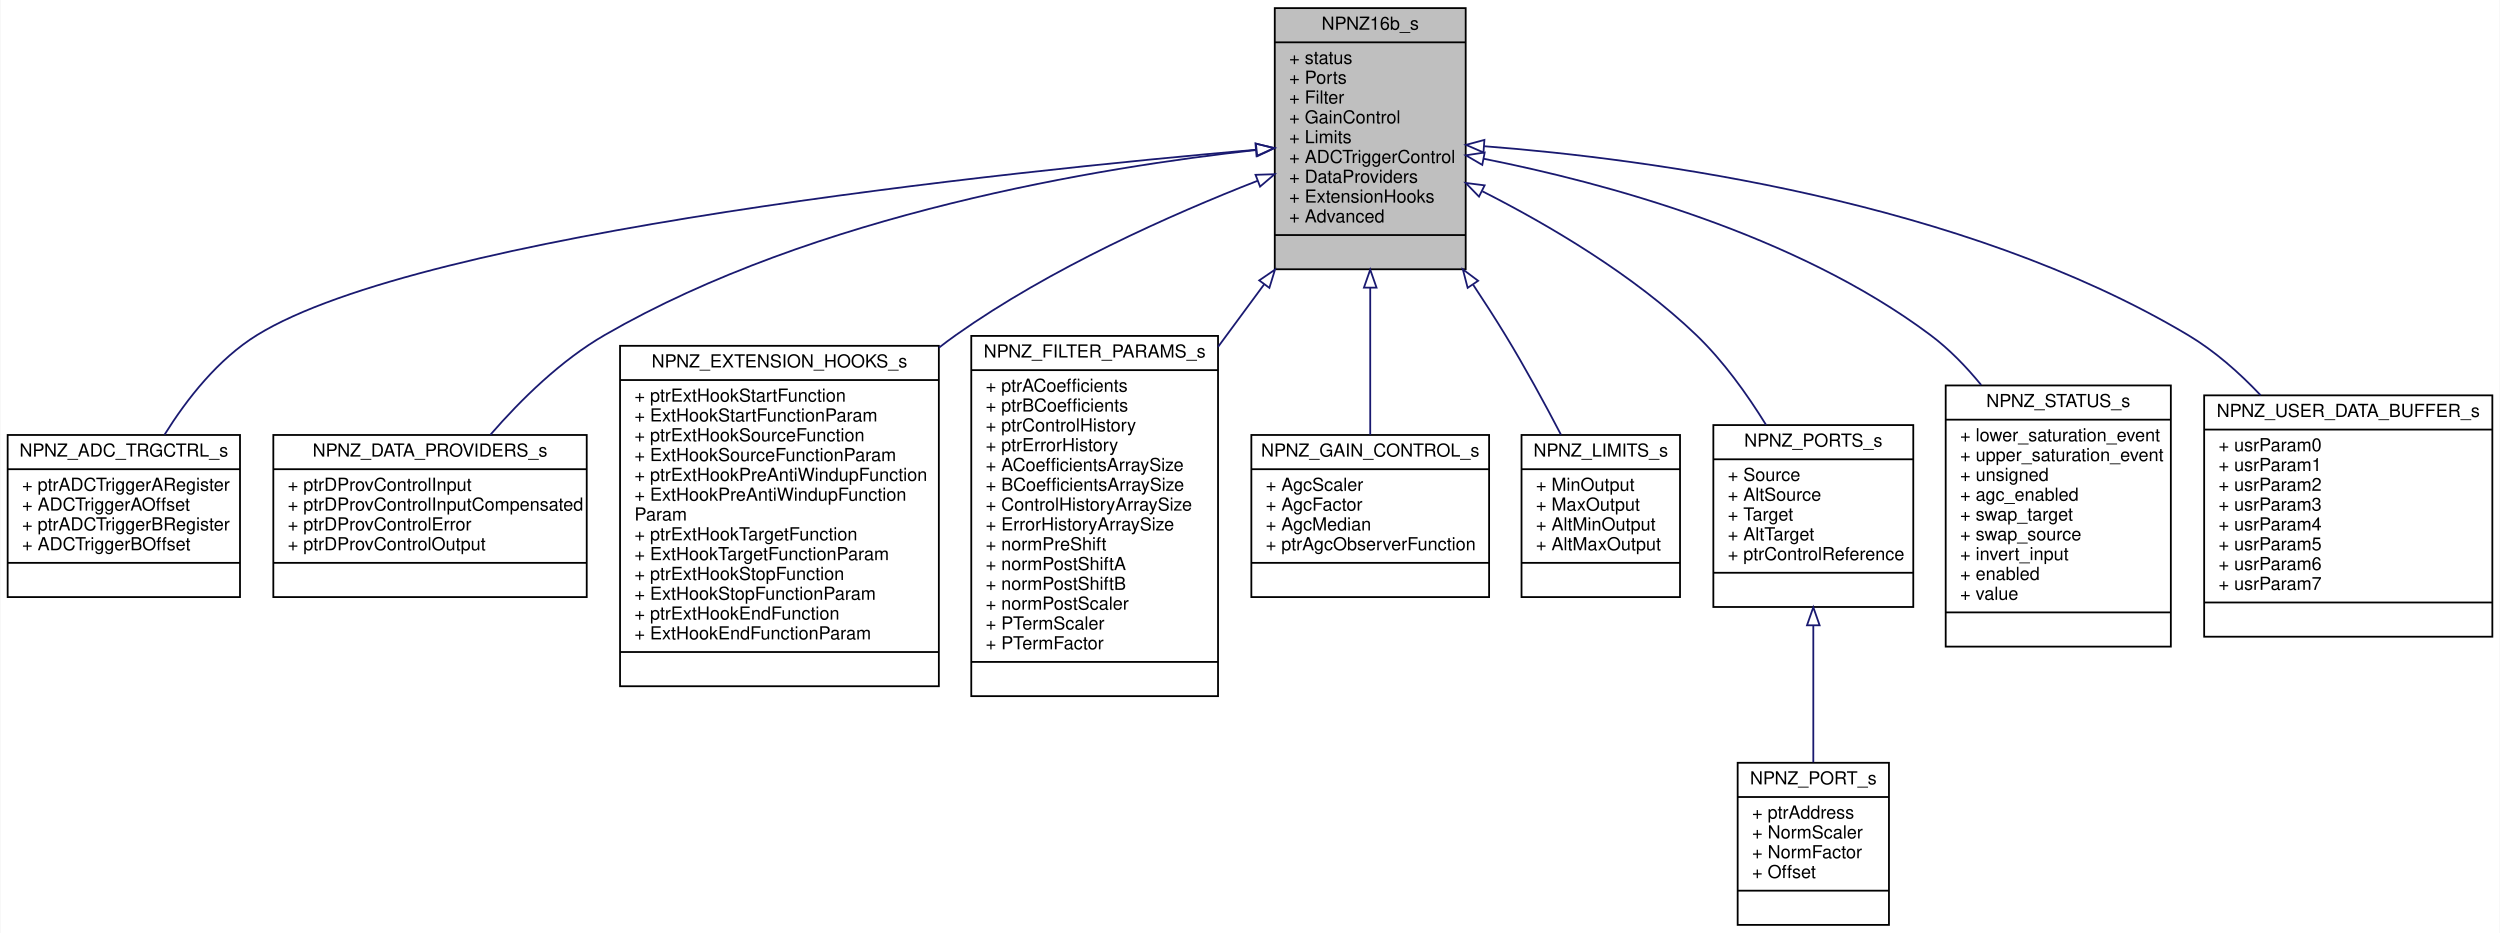
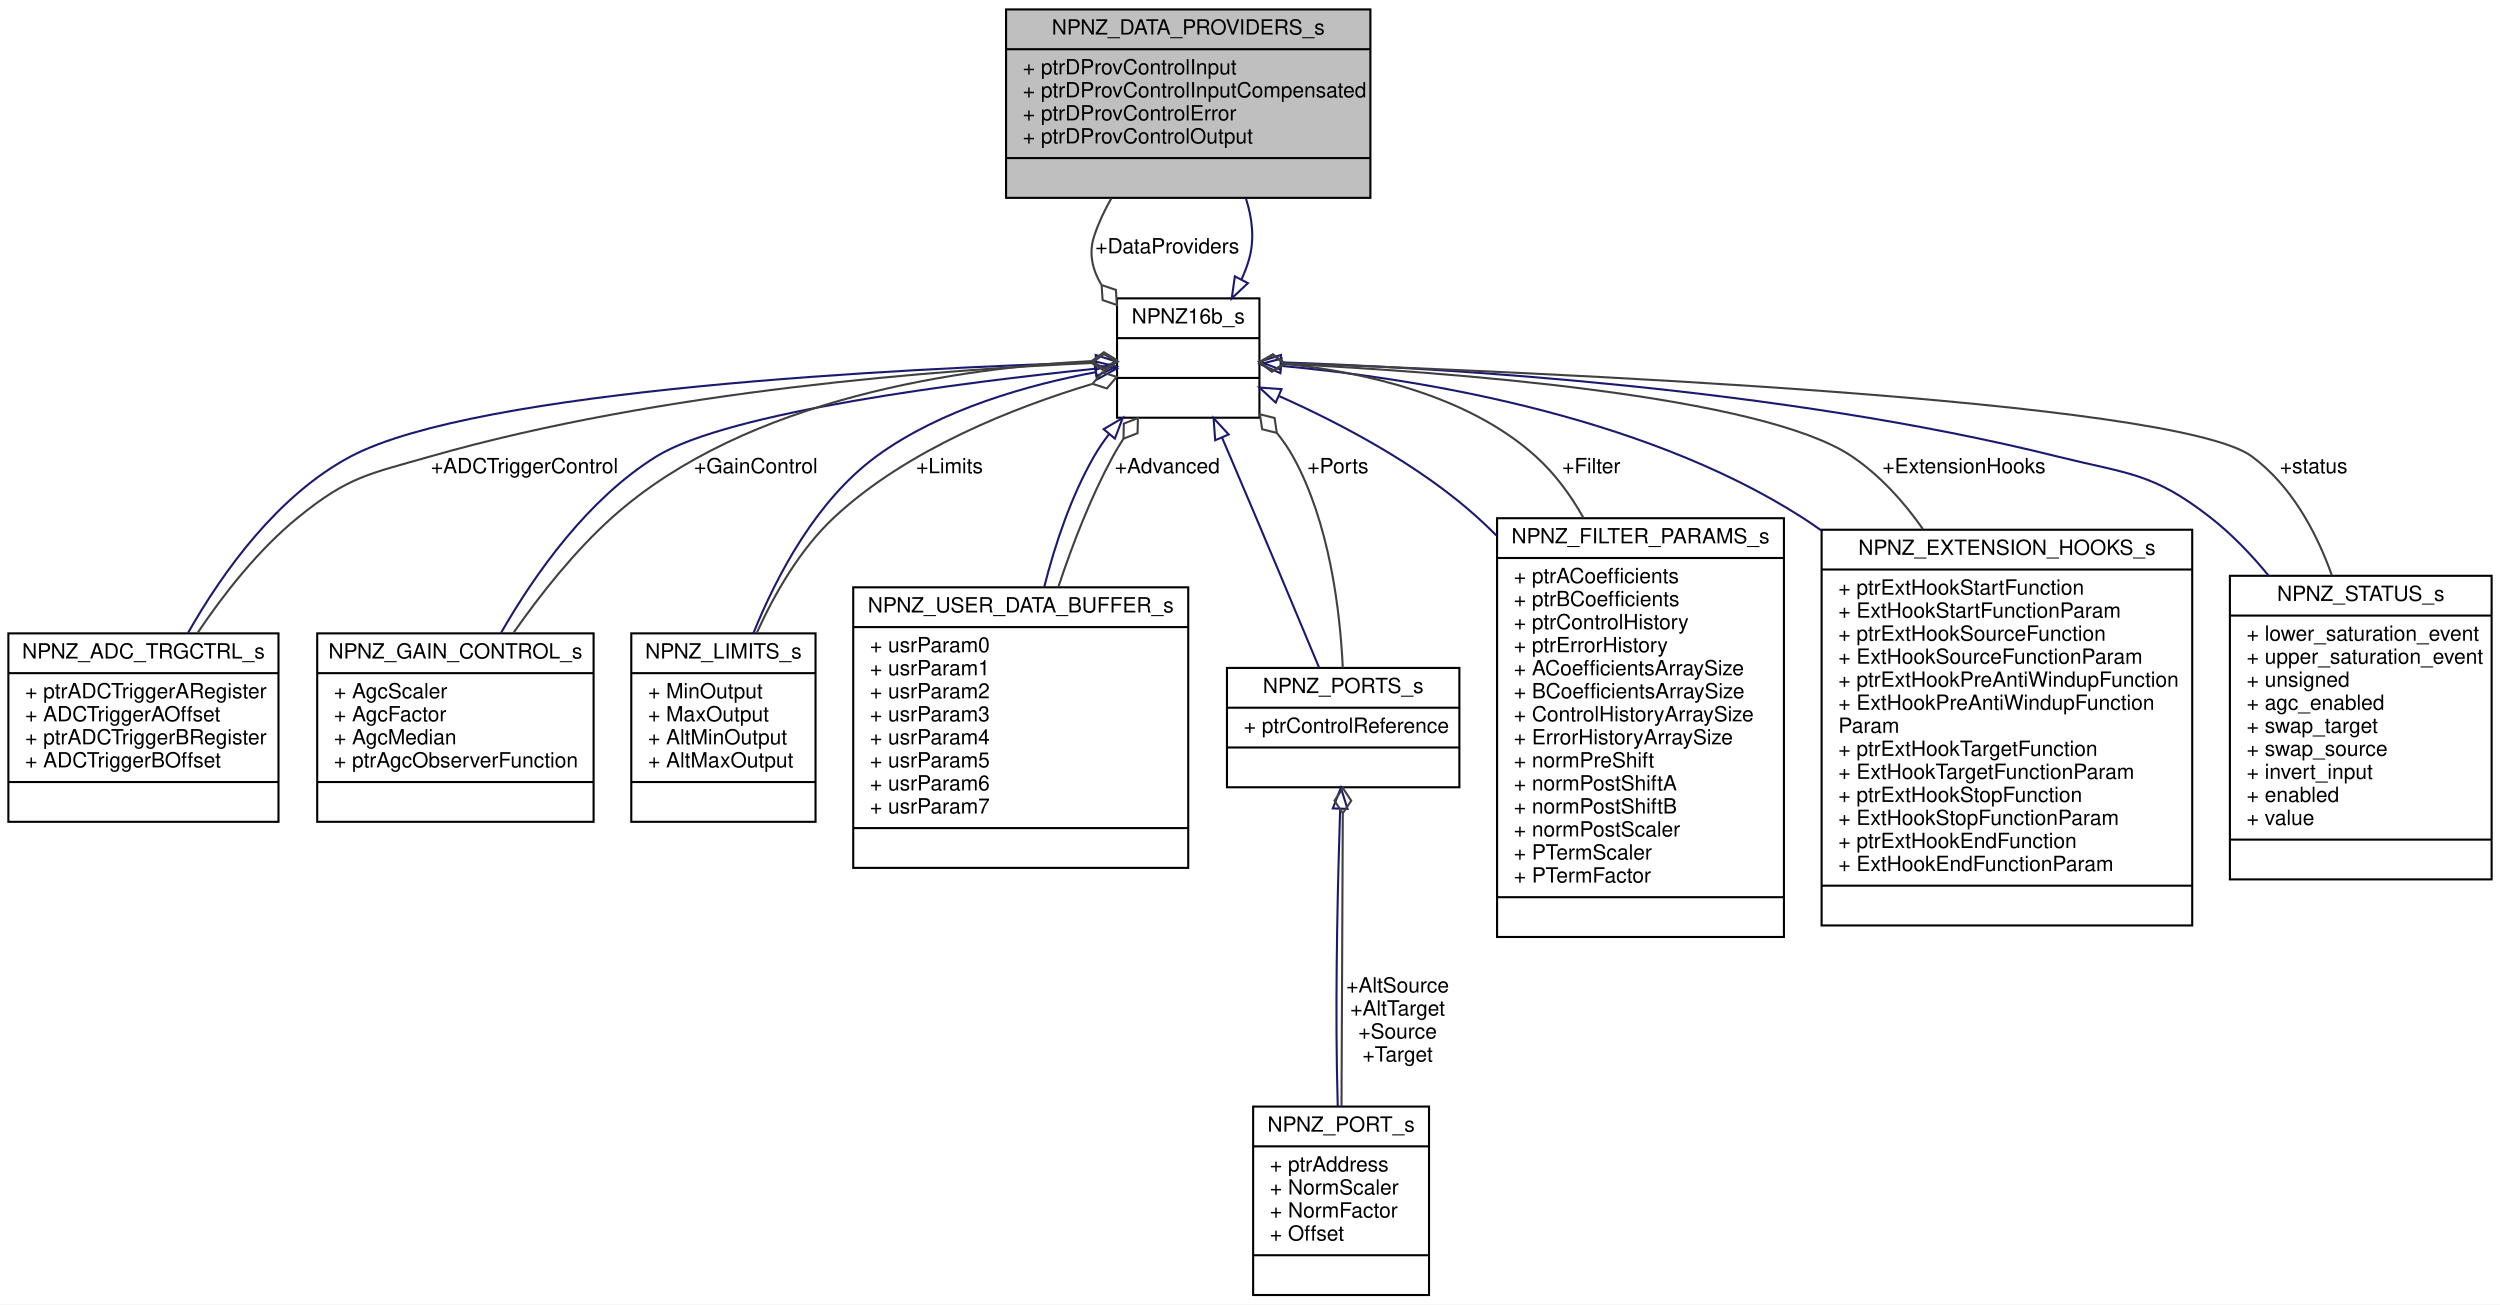
- <svg xmlns="http://www.w3.org/2000/svg" xmlns:xlink="http://www.w3.org/1999/xlink" width="1388pt" height="518pt" viewBox="0.00 0.00 1387.50 518.00">
-   <g id="graph0" class="graph" transform="scale(1 1) rotate(0) translate(4 514)">
-     <polygon fill="white" stroke="transparent" points="-4,4 -4,-514 1383.5,-514 1383.5,4 -4,4" />
+ <svg xmlns="http://www.w3.org/2000/svg" xmlns:xlink="http://www.w3.org/1999/xlink" width="1194pt" height="623pt" viewBox="0.00 0.00 1194.00 623.00">
+   <g id="graph0" class="graph" transform="scale(1 1) rotate(0) translate(4 619)">
+     <polygon fill="white" stroke="transparent" points="-4,4 -4,-619 1190,-619 1190,4 -4,4" />
    <g id="node1" class="node">
      <g id="a_node1">
-         <a xlink:title="Global NPNZ controller data object.">
-           <polygon fill="#bfbfbf" stroke="black" points="703.5,-364.5 703.5,-509.5 809.5,-509.5 809.5,-364.5 703.5,-364.5" />
-           <text text-anchor="middle" x="756.5" y="-497.5" font-family="Helvetica,sans-Serif" font-size="10.00">NPNZ16b_s</text>
-           <polyline fill="none" stroke="black" points="703.5,-490.5 809.5,-490.5 " />
-           <text text-anchor="start" x="711.5" y="-478.5" font-family="Helvetica,sans-Serif" font-size="10.00">+ status</text>
-           <text text-anchor="start" x="711.5" y="-467.5" font-family="Helvetica,sans-Serif" font-size="10.00">+ Ports</text>
-           <text text-anchor="start" x="711.5" y="-456.5" font-family="Helvetica,sans-Serif" font-size="10.00">+ Filter</text>
-           <text text-anchor="start" x="711.5" y="-445.5" font-family="Helvetica,sans-Serif" font-size="10.00">+ GainControl</text>
-           <text text-anchor="start" x="711.5" y="-434.5" font-family="Helvetica,sans-Serif" font-size="10.00">+ Limits</text>
-           <text text-anchor="start" x="711.5" y="-423.5" font-family="Helvetica,sans-Serif" font-size="10.00">+ ADCTriggerControl</text>
-           <text text-anchor="start" x="711.5" y="-412.5" font-family="Helvetica,sans-Serif" font-size="10.00">+ DataProviders</text>
-           <text text-anchor="start" x="711.5" y="-401.5" font-family="Helvetica,sans-Serif" font-size="10.00">+ ExtensionHooks</text>
-           <text text-anchor="start" x="711.5" y="-390.5" font-family="Helvetica,sans-Serif" font-size="10.00">+ Advanced</text>
-           <polyline fill="none" stroke="black" points="703.5,-383.5 809.5,-383.5 " />
-           <text text-anchor="middle" x="756.5" y="-371.5" font-family="Helvetica,sans-Serif" font-size="10.00"> </text>
+         <a xlink:title="Data Provider Target Memory Addresses.">
+           <polygon fill="#bfbfbf" stroke="black" points="476.5,-524.5 476.5,-614.5 650.5,-614.5 650.5,-524.5 476.5,-524.5" />
+           <text text-anchor="middle" x="563.5" y="-602.5" font-family="Helvetica,sans-Serif" font-size="10.00">NPNZ_DATA_PROVIDERS_s</text>
+           <polyline fill="none" stroke="black" points="476.5,-595.5 650.5,-595.5 " />
+           <text text-anchor="start" x="484.5" y="-583.5" font-family="Helvetica,sans-Serif" font-size="10.00">+ ptrDProvControlInput</text>
+           <text text-anchor="start" x="484.5" y="-572.5" font-family="Helvetica,sans-Serif" font-size="10.00">+ ptrDProvControlInputCompensated</text>
+           <text text-anchor="start" x="484.5" y="-561.5" font-family="Helvetica,sans-Serif" font-size="10.00">+ ptrDProvControlError</text>
+           <text text-anchor="start" x="484.5" y="-550.5" font-family="Helvetica,sans-Serif" font-size="10.00">+ ptrDProvControlOutput</text>
+           <polyline fill="none" stroke="black" points="476.5,-543.5 650.5,-543.5 " />
+           <text text-anchor="middle" x="563.5" y="-531.5" font-family="Helvetica,sans-Serif" font-size="10.00"> </text>
        </a>
      </g>
    </g>
    <g id="node2" class="node">
      <g id="a_node2">
-         <a xlink:href="a01612.html" target="_top" xlink:title="Automated ADC Trigger handling.">
-           <polygon fill="white" stroke="black" points="0,-182.5 0,-272.5 129,-272.5 129,-182.5 0,-182.5" />
-           <text text-anchor="middle" x="64.5" y="-260.5" font-family="Helvetica,sans-Serif" font-size="10.00">NPNZ_ADC_TRGCTRL_s</text>
-           <polyline fill="none" stroke="black" points="0,-253.5 129,-253.5 " />
-           <text text-anchor="start" x="8" y="-241.5" font-family="Helvetica,sans-Serif" font-size="10.00">+ ptrADCTriggerARegister</text>
-           <text text-anchor="start" x="8" y="-230.5" font-family="Helvetica,sans-Serif" font-size="10.00">+ ADCTriggerAOffset</text>
-           <text text-anchor="start" x="8" y="-219.5" font-family="Helvetica,sans-Serif" font-size="10.00">+ ptrADCTriggerBRegister</text>
-           <text text-anchor="start" x="8" y="-208.5" font-family="Helvetica,sans-Serif" font-size="10.00">+ ADCTriggerBOffset</text>
-           <polyline fill="none" stroke="black" points="0,-201.5 129,-201.5 " />
-           <text text-anchor="middle" x="64.5" y="-189.5" font-family="Helvetica,sans-Serif" font-size="10.00"> </text>
-         </a>
-       </g>
+         <a xlink:href="a01641.html" target="_top" xlink:title="Global NPNZ controller data object.">
+           <polygon fill="white" stroke="black" points="529.5,-419.5 529.5,-476.5 597.5,-476.5 597.5,-419.5 529.5,-419.5" />
+           <text text-anchor="middle" x="563.5" y="-464.5" font-family="Helvetica,sans-Serif" font-size="10.00">NPNZ16b_s</text>
+           <polyline fill="none" stroke="black" points="529.5,-457.5 597.5,-457.5 " />
+           <text text-anchor="middle" x="563.5" y="-445.5" font-family="Helvetica,sans-Serif" font-size="10.00"> </text>
+           <polyline fill="none" stroke="black" points="529.5,-438.5 597.5,-438.5 " />
+           <text text-anchor="middle" x="563.5" y="-426.5" font-family="Helvetica,sans-Serif" font-size="10.00"> </text>
+         </a>
+       </g>
+     </g>
+     <g id="edge16" class="edge">
+       <path fill="none" stroke="#404040" d="M526.76,-524.22C523.4,-518.37 520.51,-512.24 518.5,-506 515.9,-497.94 517.76,-490.18 521.93,-483.13" />
+       <polygon fill="none" stroke="#404040" points="522.13,-482.86 522.6,-475.67 529.42,-473.34 528.95,-480.53 522.13,-482.86" />
+       <text text-anchor="middle" x="553.5" y="-498" font-family="Helvetica,sans-Serif" font-size="10.00"> +DataProviders</text>
    </g>
    <g id="edge1" class="edge">
-       <path fill="none" stroke="midnightblue" d="M693.01,-430.87C554.67,-418.75 231,-384.99 138.5,-328 116.96,-314.73 99.61,-292.68 87.13,-272.71" />
-       <polygon fill="none" stroke="midnightblue" points="692.78,-434.36 703.04,-431.74 693.38,-427.39 692.78,-434.36" />
+       <path fill="none" stroke="midnightblue" d="M588.97,-485.56C590.37,-488.66 591.58,-491.83 592.5,-495 595.28,-504.62 594.12,-514.73 591.03,-524.27" />
+       <polygon fill="none" stroke="midnightblue" points="591.99,-483.77 584.28,-476.51 585.77,-487 591.99,-483.77" />
    </g>
    <g id="node3" class="node">
      <g id="a_node3">
-         <a xlink:href="a01616.html" target="_top" xlink:title="Data Provider Target Memory Addresses.">
-           <polygon fill="white" stroke="black" points="147.5,-182.5 147.5,-272.5 321.5,-272.5 321.5,-182.5 147.5,-182.5" />
-           <text text-anchor="middle" x="234.5" y="-260.5" font-family="Helvetica,sans-Serif" font-size="10.00">NPNZ_DATA_PROVIDERS_s</text>
-           <polyline fill="none" stroke="black" points="147.5,-253.5 321.5,-253.5 " />
-           <text text-anchor="start" x="155.5" y="-241.5" font-family="Helvetica,sans-Serif" font-size="10.00">+ ptrDProvControlInput</text>
-           <text text-anchor="start" x="155.5" y="-230.5" font-family="Helvetica,sans-Serif" font-size="10.00">+ ptrDProvControlInputCompensated</text>
-           <text text-anchor="start" x="155.5" y="-219.5" font-family="Helvetica,sans-Serif" font-size="10.00">+ ptrDProvControlError</text>
-           <text text-anchor="start" x="155.5" y="-208.5" font-family="Helvetica,sans-Serif" font-size="10.00">+ ptrDProvControlOutput</text>
-           <polyline fill="none" stroke="black" points="147.5,-201.5 321.5,-201.5 " />
-           <text text-anchor="middle" x="234.5" y="-189.5" font-family="Helvetica,sans-Serif" font-size="10.00"> </text>
-         </a>
-       </g>
-     </g>
-     <g id="edge2" class="edge">
-       <path fill="none" stroke="midnightblue" d="M693.39,-430.74C606.68,-421.2 448.2,-395.36 331.5,-328 307.26,-314.01 285.07,-292.27 268.05,-272.67" />
-       <polygon fill="none" stroke="midnightblue" points="693.03,-434.22 703.35,-431.79 693.77,-427.26 693.03,-434.22" />
+         <a xlink:href="a01625.html" target="_top" xlink:title="Automated ADC Trigger handling.">
+           <polygon fill="white" stroke="black" points="0,-226.5 0,-316.5 129,-316.5 129,-226.5 0,-226.5" />
+           <text text-anchor="middle" x="64.5" y="-304.5" font-family="Helvetica,sans-Serif" font-size="10.00">NPNZ_ADC_TRGCTRL_s</text>
+           <polyline fill="none" stroke="black" points="0,-297.5 129,-297.5 " />
+           <text text-anchor="start" x="8" y="-285.5" font-family="Helvetica,sans-Serif" font-size="10.00">+ ptrADCTriggerARegister</text>
+           <text text-anchor="start" x="8" y="-274.5" font-family="Helvetica,sans-Serif" font-size="10.00">+ ADCTriggerAOffset</text>
+           <text text-anchor="start" x="8" y="-263.5" font-family="Helvetica,sans-Serif" font-size="10.00">+ ptrADCTriggerBRegister</text>
+           <text text-anchor="start" x="8" y="-252.5" font-family="Helvetica,sans-Serif" font-size="10.00">+ ADCTriggerBOffset</text>
+           <polyline fill="none" stroke="black" points="0,-245.5 129,-245.5 " />
+           <text text-anchor="middle" x="64.5" y="-233.5" font-family="Helvetica,sans-Serif" font-size="10.00"> </text>
+         </a>
+       </g>
+     </g>
+     <g id="edge3" class="edge">
+       <path fill="none" stroke="midnightblue" d="M519.18,-445.93C428.32,-443.09 224.34,-433.21 163.5,-401 128.78,-382.62 102.5,-346.11 85.78,-316.69" />
+       <polygon fill="none" stroke="midnightblue" points="519.33,-449.43 529.43,-446.23 519.54,-442.44 519.33,-449.43" />
    </g>
    <g id="node4" class="node">
      <g id="a_node4">
-         <a xlink:href="a01620.html" target="_top" xlink:title="User Extension Function Call Parameters.">
-           <polygon fill="white" stroke="black" points="340,-133 340,-322 517,-322 517,-133 340,-133" />
-           <text text-anchor="middle" x="428.5" y="-310" font-family="Helvetica,sans-Serif" font-size="10.00">NPNZ_EXTENSION_HOOKS_s</text>
-           <polyline fill="none" stroke="black" points="340,-303 517,-303 " />
-           <text text-anchor="start" x="348" y="-291" font-family="Helvetica,sans-Serif" font-size="10.00">+ ptrExtHookStartFunction</text>
-           <text text-anchor="start" x="348" y="-280" font-family="Helvetica,sans-Serif" font-size="10.00">+ ExtHookStartFunctionParam</text>
-           <text text-anchor="start" x="348" y="-269" font-family="Helvetica,sans-Serif" font-size="10.00">+ ptrExtHookSourceFunction</text>
-           <text text-anchor="start" x="348" y="-258" font-family="Helvetica,sans-Serif" font-size="10.00">+ ExtHookSourceFunctionParam</text>
-           <text text-anchor="start" x="348" y="-247" font-family="Helvetica,sans-Serif" font-size="10.00">+ ptrExtHookPreAntiWindupFunction</text>
-           <text text-anchor="start" x="348" y="-236" font-family="Helvetica,sans-Serif" font-size="10.00">+ ExtHookPreAntiWindupFunction</text>
-           <text text-anchor="start" x="348" y="-225" font-family="Helvetica,sans-Serif" font-size="10.00">Param</text>
-           <text text-anchor="start" x="348" y="-214" font-family="Helvetica,sans-Serif" font-size="10.00">+ ptrExtHookTargetFunction</text>
-           <text text-anchor="start" x="348" y="-203" font-family="Helvetica,sans-Serif" font-size="10.00">+ ExtHookTargetFunctionParam</text>
-           <text text-anchor="start" x="348" y="-192" font-family="Helvetica,sans-Serif" font-size="10.00">+ ptrExtHookStopFunction</text>
-           <text text-anchor="start" x="348" y="-181" font-family="Helvetica,sans-Serif" font-size="10.00">+ ExtHookStopFunctionParam</text>
-           <text text-anchor="start" x="348" y="-170" font-family="Helvetica,sans-Serif" font-size="10.00">+ ptrExtHookEndFunction</text>
-           <text text-anchor="start" x="348" y="-159" font-family="Helvetica,sans-Serif" font-size="10.00">+ ExtHookEndFunctionParam</text>
-           <polyline fill="none" stroke="black" points="340,-152 517,-152 " />
-           <text text-anchor="middle" x="428.5" y="-140" font-family="Helvetica,sans-Serif" font-size="10.00"> </text>
-         </a>
-       </g>
-     </g>
-     <g id="edge3" class="edge">
-       <path fill="none" stroke="midnightblue" d="M694.03,-413.66C645.85,-394.83 578.82,-365.04 526.5,-328 523.33,-325.76 520.18,-323.41 517.05,-320.97" />
-       <polygon fill="none" stroke="midnightblue" points="692.82,-416.94 703.41,-417.28 695.34,-410.41 692.82,-416.94" />
+         <a xlink:href="a01617.html" target="_top" xlink:title="Adaptive Gain Control Modulation Parameters.">
+           <polygon fill="white" stroke="black" points="147.5,-226.5 147.5,-316.5 279.5,-316.5 279.5,-226.5 147.5,-226.5" />
+           <text text-anchor="middle" x="213.5" y="-304.5" font-family="Helvetica,sans-Serif" font-size="10.00">NPNZ_GAIN_CONTROL_s</text>
+           <polyline fill="none" stroke="black" points="147.5,-297.5 279.5,-297.5 " />
+           <text text-anchor="start" x="155.5" y="-285.5" font-family="Helvetica,sans-Serif" font-size="10.00">+ AgcScaler</text>
+           <text text-anchor="start" x="155.5" y="-274.5" font-family="Helvetica,sans-Serif" font-size="10.00">+ AgcFactor</text>
+           <text text-anchor="start" x="155.5" y="-263.5" font-family="Helvetica,sans-Serif" font-size="10.00">+ AgcMedian</text>
+           <text text-anchor="start" x="155.5" y="-252.5" font-family="Helvetica,sans-Serif" font-size="10.00">+ ptrAgcObserverFunction</text>
+           <polyline fill="none" stroke="black" points="147.5,-245.5 279.5,-245.5 " />
+           <text text-anchor="middle" x="213.5" y="-233.5" font-family="Helvetica,sans-Serif" font-size="10.00"> </text>
+         </a>
+       </g>
+     </g>
+     <g id="edge5" class="edge">
+       <path fill="none" stroke="midnightblue" d="M519.18,-442.91C456,-436.41 343.88,-422.28 309.5,-401 276.94,-380.85 251.66,-345.28 235.24,-316.66" />
+       <polygon fill="none" stroke="midnightblue" points="518.95,-446.4 529.25,-443.92 519.65,-439.44 518.95,-446.4" />
    </g>
    <g id="node5" class="node">
      <g id="a_node5">
-         <a xlink:href="a01600.html" target="_top" xlink:title="Filter Coefficient Arrays, Number Format Handling and Input/Output History Parameters.">
-           <polygon fill="white" stroke="black" points="535,-127.5 535,-327.5 672,-327.5 672,-127.5 535,-127.5" />
-           <text text-anchor="middle" x="603.5" y="-315.5" font-family="Helvetica,sans-Serif" font-size="10.00">NPNZ_FILTER_PARAMS_s</text>
-           <polyline fill="none" stroke="black" points="535,-308.5 672,-308.5 " />
-           <text text-anchor="start" x="543" y="-296.5" font-family="Helvetica,sans-Serif" font-size="10.00">+ ptrACoefficients</text>
-           <text text-anchor="start" x="543" y="-285.5" font-family="Helvetica,sans-Serif" font-size="10.00">+ ptrBCoefficients</text>
-           <text text-anchor="start" x="543" y="-274.5" font-family="Helvetica,sans-Serif" font-size="10.00">+ ptrControlHistory</text>
-           <text text-anchor="start" x="543" y="-263.5" font-family="Helvetica,sans-Serif" font-size="10.00">+ ptrErrorHistory</text>
-           <text text-anchor="start" x="543" y="-252.5" font-family="Helvetica,sans-Serif" font-size="10.00">+ ACoefficientsArraySize</text>
-           <text text-anchor="start" x="543" y="-241.5" font-family="Helvetica,sans-Serif" font-size="10.00">+ BCoefficientsArraySize</text>
-           <text text-anchor="start" x="543" y="-230.5" font-family="Helvetica,sans-Serif" font-size="10.00">+ ControlHistoryArraySize</text>
-           <text text-anchor="start" x="543" y="-219.5" font-family="Helvetica,sans-Serif" font-size="10.00">+ ErrorHistoryArraySize</text>
-           <text text-anchor="start" x="543" y="-208.5" font-family="Helvetica,sans-Serif" font-size="10.00">+ normPreShift</text>
-           <text text-anchor="start" x="543" y="-197.5" font-family="Helvetica,sans-Serif" font-size="10.00">+ normPostShiftA</text>
-           <text text-anchor="start" x="543" y="-186.5" font-family="Helvetica,sans-Serif" font-size="10.00">+ normPostShiftB</text>
-           <text text-anchor="start" x="543" y="-175.5" font-family="Helvetica,sans-Serif" font-size="10.00">+ normPostScaler</text>
-           <text text-anchor="start" x="543" y="-164.5" font-family="Helvetica,sans-Serif" font-size="10.00">+ PTermScaler</text>
-           <text text-anchor="start" x="543" y="-153.5" font-family="Helvetica,sans-Serif" font-size="10.00">+ PTermFactor</text>
-           <polyline fill="none" stroke="black" points="535,-146.5 672,-146.5 " />
-           <text text-anchor="middle" x="603.5" y="-134.5" font-family="Helvetica,sans-Serif" font-size="10.00"> </text>
-         </a>
-       </g>
-     </g>
-     <g id="edge4" class="edge">
-       <path fill="none" stroke="midnightblue" d="M697.59,-356.11C689.22,-344.76 680.56,-333 672.02,-321.43" />
-       <polygon fill="none" stroke="midnightblue" points="694.88,-358.33 703.63,-364.3 700.51,-354.17 694.88,-358.33" />
+         <a xlink:href="a01621.html" target="_top" xlink:title="System Anti-Windup (Output Clamping) Thresholds.">
+           <polygon fill="white" stroke="black" points="297.5,-226.5 297.5,-316.5 385.5,-316.5 385.5,-226.5 297.5,-226.5" />
+           <text text-anchor="middle" x="341.5" y="-304.5" font-family="Helvetica,sans-Serif" font-size="10.00">NPNZ_LIMITS_s</text>
+           <polyline fill="none" stroke="black" points="297.5,-297.5 385.5,-297.5 " />
+           <text text-anchor="start" x="305.5" y="-285.5" font-family="Helvetica,sans-Serif" font-size="10.00">+ MinOutput</text>
+           <text text-anchor="start" x="305.5" y="-274.5" font-family="Helvetica,sans-Serif" font-size="10.00">+ MaxOutput</text>
+           <text text-anchor="start" x="305.5" y="-263.5" font-family="Helvetica,sans-Serif" font-size="10.00">+ AltMinOutput</text>
+           <text text-anchor="start" x="305.5" y="-252.5" font-family="Helvetica,sans-Serif" font-size="10.00">+ AltMaxOutput</text>
+           <polyline fill="none" stroke="black" points="297.5,-245.5 385.5,-245.5 " />
+           <text text-anchor="middle" x="341.5" y="-233.5" font-family="Helvetica,sans-Serif" font-size="10.00"> </text>
+         </a>
+       </g>
+     </g>
+     <g id="edge7" class="edge">
+       <path fill="none" stroke="midnightblue" d="M519.39,-441.25C487.75,-435.36 445.42,-423.7 414.5,-401 386.16,-380.2 367.25,-344.86 355.79,-316.5" />
+       <polygon fill="none" stroke="midnightblue" points="518.81,-444.7 529.26,-442.97 520.01,-437.81 518.81,-444.7" />
    </g>
    <g id="node6" class="node">
      <g id="a_node6">
-         <a xlink:href="a01604.html" target="_top" xlink:title="Adaptive Gain Control Modulation Parameters.">
-           <polygon fill="white" stroke="black" points="690.5,-182.5 690.5,-272.5 822.5,-272.5 822.5,-182.5 690.5,-182.5" />
-           <text text-anchor="middle" x="756.5" y="-260.5" font-family="Helvetica,sans-Serif" font-size="10.00">NPNZ_GAIN_CONTROL_s</text>
-           <polyline fill="none" stroke="black" points="690.5,-253.5 822.5,-253.5 " />
-           <text text-anchor="start" x="698.5" y="-241.5" font-family="Helvetica,sans-Serif" font-size="10.00">+ AgcScaler</text>
-           <text text-anchor="start" x="698.5" y="-230.5" font-family="Helvetica,sans-Serif" font-size="10.00">+ AgcFactor</text>
-           <text text-anchor="start" x="698.5" y="-219.5" font-family="Helvetica,sans-Serif" font-size="10.00">+ AgcMedian</text>
-           <text text-anchor="start" x="698.5" y="-208.5" font-family="Helvetica,sans-Serif" font-size="10.00">+ ptrAgcObserverFunction</text>
-           <polyline fill="none" stroke="black" points="690.5,-201.5 822.5,-201.5 " />
-           <text text-anchor="middle" x="756.5" y="-189.5" font-family="Helvetica,sans-Serif" font-size="10.00"> </text>
-         </a>
-       </g>
-     </g>
-     <g id="edge5" class="edge">
-       <path fill="none" stroke="midnightblue" d="M756.5,-354.18C756.5,-326.38 756.5,-296.39 756.5,-272.67" />
-       <polygon fill="none" stroke="midnightblue" points="753,-354.3 756.5,-364.3 760,-354.3 753,-354.3" />
+         <a xlink:href="a01637.html" target="_top" xlink:title="User Data Space for Advanced Control Functions.">
+           <polygon fill="white" stroke="black" points="403.5,-204.5 403.5,-338.5 563.5,-338.5 563.5,-204.5 403.5,-204.5" />
+           <text text-anchor="middle" x="483.5" y="-326.5" font-family="Helvetica,sans-Serif" font-size="10.00">NPNZ_USER_DATA_BUFFER_s</text>
+           <polyline fill="none" stroke="black" points="403.5,-319.5 563.5,-319.5 " />
+           <text text-anchor="start" x="411.5" y="-307.5" font-family="Helvetica,sans-Serif" font-size="10.00">+ usrParam0</text>
+           <text text-anchor="start" x="411.5" y="-296.5" font-family="Helvetica,sans-Serif" font-size="10.00">+ usrParam1</text>
+           <text text-anchor="start" x="411.5" y="-285.5" font-family="Helvetica,sans-Serif" font-size="10.00">+ usrParam2</text>
+           <text text-anchor="start" x="411.5" y="-274.5" font-family="Helvetica,sans-Serif" font-size="10.00">+ usrParam3</text>
+           <text text-anchor="start" x="411.5" y="-263.5" font-family="Helvetica,sans-Serif" font-size="10.00">+ usrParam4</text>
+           <text text-anchor="start" x="411.5" y="-252.5" font-family="Helvetica,sans-Serif" font-size="10.00">+ usrParam5</text>
+           <text text-anchor="start" x="411.5" y="-241.5" font-family="Helvetica,sans-Serif" font-size="10.00">+ usrParam6</text>
+           <text text-anchor="start" x="411.5" y="-230.5" font-family="Helvetica,sans-Serif" font-size="10.00">+ usrParam7</text>
+           <polyline fill="none" stroke="black" points="403.5,-223.5 563.5,-223.5 " />
+           <text text-anchor="middle" x="483.5" y="-211.5" font-family="Helvetica,sans-Serif" font-size="10.00"> </text>
+         </a>
+       </g>
+     </g>
+     <g id="edge9" class="edge">
+       <path fill="none" stroke="midnightblue" d="M525.7,-411.67C523.04,-408.23 520.59,-404.65 518.5,-401 507.64,-382.04 500.03,-359.57 494.75,-338.76" />
+       <polygon fill="none" stroke="midnightblue" points="523.11,-414.02 532.22,-419.42 528.47,-409.52 523.11,-414.02" />
    </g>
    <g id="node7" class="node">
      <g id="a_node7">
-         <a xlink:href="a01608.html" target="_top" xlink:title="System Anti-Windup (Output Clamping) Thresholds.">
-           <polygon fill="white" stroke="black" points="840.5,-182.5 840.5,-272.5 928.5,-272.5 928.5,-182.5 840.5,-182.5" />
-           <text text-anchor="middle" x="884.5" y="-260.5" font-family="Helvetica,sans-Serif" font-size="10.00">NPNZ_LIMITS_s</text>
-           <polyline fill="none" stroke="black" points="840.5,-253.5 928.5,-253.5 " />
-           <text text-anchor="start" x="848.5" y="-241.5" font-family="Helvetica,sans-Serif" font-size="10.00">+ MinOutput</text>
-           <text text-anchor="start" x="848.5" y="-230.5" font-family="Helvetica,sans-Serif" font-size="10.00">+ MaxOutput</text>
-           <text text-anchor="start" x="848.5" y="-219.5" font-family="Helvetica,sans-Serif" font-size="10.00">+ AltMinOutput</text>
-           <text text-anchor="start" x="848.5" y="-208.5" font-family="Helvetica,sans-Serif" font-size="10.00">+ AltMaxOutput</text>
-           <polyline fill="none" stroke="black" points="840.5,-201.5 928.5,-201.5 " />
-           <text text-anchor="middle" x="884.5" y="-189.5" font-family="Helvetica,sans-Serif" font-size="10.00"> </text>
-         </a>
-       </g>
+         <a xlink:href="a01609.html" target="_top" xlink:title="Filter Coefficient Arrays, Number Format Handling and Input/Output History Parameters.">
+           <polygon fill="white" stroke="black" points="582,-243 582,-300 693,-300 693,-243 582,-243" />
+           <text text-anchor="middle" x="637.5" y="-288" font-family="Helvetica,sans-Serif" font-size="10.00">NPNZ_PORTS_s</text>
+           <polyline fill="none" stroke="black" points="582,-281 693,-281 " />
+           <text text-anchor="start" x="590" y="-269" font-family="Helvetica,sans-Serif" font-size="10.00">+ ptrControlReference</text>
+           <polyline fill="none" stroke="black" points="582,-262 693,-262 " />
+           <text text-anchor="middle" x="637.5" y="-250" font-family="Helvetica,sans-Serif" font-size="10.00"> </text>
+         </a>
+       </g>
+     </g>
+     <g id="edge11" class="edge">
+       <path fill="none" stroke="midnightblue" d="M579.59,-410.11C580.92,-407.03 582.23,-403.96 583.5,-401 598.34,-366.29 615.15,-326.16 626.01,-300.11" />
+       <polygon fill="none" stroke="midnightblue" points="576.37,-408.73 575.61,-419.29 582.8,-411.51 576.37,-408.73" />
+     </g>
+     <g id="node9" class="node">
+       <g id="a_node9">
+         <a xlink:href="a01613.html" target="_top" xlink:title="Filter Coefficient Arrays, Number Format Handling and Input/Output History Parameters.">
+           <polygon fill="white" stroke="black" points="711,-171.5 711,-371.5 848,-371.5 848,-171.5 711,-171.5" />
+           <text text-anchor="middle" x="779.5" y="-359.5" font-family="Helvetica,sans-Serif" font-size="10.00">NPNZ_FILTER_PARAMS_s</text>
+           <polyline fill="none" stroke="black" points="711,-352.5 848,-352.5 " />
+           <text text-anchor="start" x="719" y="-340.5" font-family="Helvetica,sans-Serif" font-size="10.00">+ ptrACoefficients</text>
+           <text text-anchor="start" x="719" y="-329.5" font-family="Helvetica,sans-Serif" font-size="10.00">+ ptrBCoefficients</text>
+           <text text-anchor="start" x="719" y="-318.5" font-family="Helvetica,sans-Serif" font-size="10.00">+ ptrControlHistory</text>
+           <text text-anchor="start" x="719" y="-307.5" font-family="Helvetica,sans-Serif" font-size="10.00">+ ptrErrorHistory</text>
+           <text text-anchor="start" x="719" y="-296.5" font-family="Helvetica,sans-Serif" font-size="10.00">+ ACoefficientsArraySize</text>
+           <text text-anchor="start" x="719" y="-285.5" font-family="Helvetica,sans-Serif" font-size="10.00">+ BCoefficientsArraySize</text>
+           <text text-anchor="start" x="719" y="-274.5" font-family="Helvetica,sans-Serif" font-size="10.00">+ ControlHistoryArraySize</text>
+           <text text-anchor="start" x="719" y="-263.5" font-family="Helvetica,sans-Serif" font-size="10.00">+ ErrorHistoryArraySize</text>
+           <text text-anchor="start" x="719" y="-252.5" font-family="Helvetica,sans-Serif" font-size="10.00">+ normPreShift</text>
+           <text text-anchor="start" x="719" y="-241.5" font-family="Helvetica,sans-Serif" font-size="10.00">+ normPostShiftA</text>
+           <text text-anchor="start" x="719" y="-230.5" font-family="Helvetica,sans-Serif" font-size="10.00">+ normPostShiftB</text>
+           <text text-anchor="start" x="719" y="-219.5" font-family="Helvetica,sans-Serif" font-size="10.00">+ normPostScaler</text>
+           <text text-anchor="start" x="719" y="-208.5" font-family="Helvetica,sans-Serif" font-size="10.00">+ PTermScaler</text>
+           <text text-anchor="start" x="719" y="-197.5" font-family="Helvetica,sans-Serif" font-size="10.00">+ PTermFactor</text>
+           <polyline fill="none" stroke="black" points="711,-190.5 848,-190.5 " />
+           <text text-anchor="middle" x="779.5" y="-178.5" font-family="Helvetica,sans-Serif" font-size="10.00"> </text>
+         </a>
+       </g>
+     </g>
+     <g id="edge15" class="edge">
+       <path fill="none" stroke="midnightblue" d="M606.97,-429.8C635.94,-416.88 673.67,-397.11 701.5,-372 704.6,-369.21 707.66,-366.28 710.69,-363.25" />
+       <polygon fill="none" stroke="midnightblue" points="605.27,-426.72 597.5,-433.92 608.07,-433.14 605.27,-426.72" />
+     </g>
+     <g id="node10" class="node">
+       <g id="a_node10">
+         <a xlink:href="a01633.html" target="_top" xlink:title="User Extension Function Call Parameters.">
+           <polygon fill="white" stroke="black" points="866,-177 866,-366 1043,-366 1043,-177 866,-177" />
+           <text text-anchor="middle" x="954.5" y="-354" font-family="Helvetica,sans-Serif" font-size="10.00">NPNZ_EXTENSION_HOOKS_s</text>
+           <polyline fill="none" stroke="black" points="866,-347 1043,-347 " />
+           <text text-anchor="start" x="874" y="-335" font-family="Helvetica,sans-Serif" font-size="10.00">+ ptrExtHookStartFunction</text>
+           <text text-anchor="start" x="874" y="-324" font-family="Helvetica,sans-Serif" font-size="10.00">+ ExtHookStartFunctionParam</text>
+           <text text-anchor="start" x="874" y="-313" font-family="Helvetica,sans-Serif" font-size="10.00">+ ptrExtHookSourceFunction</text>
+           <text text-anchor="start" x="874" y="-302" font-family="Helvetica,sans-Serif" font-size="10.00">+ ExtHookSourceFunctionParam</text>
+           <text text-anchor="start" x="874" y="-291" font-family="Helvetica,sans-Serif" font-size="10.00">+ ptrExtHookPreAntiWindupFunction</text>
+           <text text-anchor="start" x="874" y="-280" font-family="Helvetica,sans-Serif" font-size="10.00">+ ExtHookPreAntiWindupFunction</text>
+           <text text-anchor="start" x="874" y="-269" font-family="Helvetica,sans-Serif" font-size="10.00">Param</text>
+           <text text-anchor="start" x="874" y="-258" font-family="Helvetica,sans-Serif" font-size="10.00">+ ptrExtHookTargetFunction</text>
+           <text text-anchor="start" x="874" y="-247" font-family="Helvetica,sans-Serif" font-size="10.00">+ ExtHookTargetFunctionParam</text>
+           <text text-anchor="start" x="874" y="-236" font-family="Helvetica,sans-Serif" font-size="10.00">+ ptrExtHookStopFunction</text>
+           <text text-anchor="start" x="874" y="-225" font-family="Helvetica,sans-Serif" font-size="10.00">+ ExtHookStopFunctionParam</text>
+           <text text-anchor="start" x="874" y="-214" font-family="Helvetica,sans-Serif" font-size="10.00">+ ptrExtHookEndFunction</text>
+           <text text-anchor="start" x="874" y="-203" font-family="Helvetica,sans-Serif" font-size="10.00">+ ExtHookEndFunctionParam</text>
+           <polyline fill="none" stroke="black" points="866,-196 1043,-196 " />
+           <text text-anchor="middle" x="954.5" y="-184" font-family="Helvetica,sans-Serif" font-size="10.00"> </text>
+         </a>
+       </g>
+     </g>
+     <g id="edge18" class="edge">
+       <path fill="none" stroke="midnightblue" d="M607.84,-444.25C668.37,-438.69 778.27,-421.96 856.5,-372 859.67,-369.98 862.81,-367.83 865.92,-365.59" />
+       <polygon fill="none" stroke="midnightblue" points="607.51,-440.77 597.85,-445.11 608.11,-447.74 607.51,-440.77" />
+     </g>
+     <g id="node11" class="node">
+       <g id="a_node11">
+         <a xlink:href="a01589.html" target="_top" xlink:title="NPNZ16b controller object status and control word.">
+           <polygon fill="white" stroke="black" points="1061,-199 1061,-344 1186,-344 1186,-199 1061,-199" />
+           <text text-anchor="middle" x="1123.5" y="-332" font-family="Helvetica,sans-Serif" font-size="10.00">NPNZ_STATUS_s</text>
+           <polyline fill="none" stroke="black" points="1061,-325 1186,-325 " />
+           <text text-anchor="start" x="1069" y="-313" font-family="Helvetica,sans-Serif" font-size="10.00">+ lower_saturation_event</text>
+           <text text-anchor="start" x="1069" y="-302" font-family="Helvetica,sans-Serif" font-size="10.00">+ upper_saturation_event</text>
+           <text text-anchor="start" x="1069" y="-291" font-family="Helvetica,sans-Serif" font-size="10.00">+ unsigned</text>
+           <text text-anchor="start" x="1069" y="-280" font-family="Helvetica,sans-Serif" font-size="10.00">+ agc_enabled</text>
+           <text text-anchor="start" x="1069" y="-269" font-family="Helvetica,sans-Serif" font-size="10.00">+ swap_target</text>
+           <text text-anchor="start" x="1069" y="-258" font-family="Helvetica,sans-Serif" font-size="10.00">+ swap_source</text>
+           <text text-anchor="start" x="1069" y="-247" font-family="Helvetica,sans-Serif" font-size="10.00">+ invert_input</text>
+           <text text-anchor="start" x="1069" y="-236" font-family="Helvetica,sans-Serif" font-size="10.00">+ enabled</text>
+           <text text-anchor="start" x="1069" y="-225" font-family="Helvetica,sans-Serif" font-size="10.00">+ value</text>
+           <polyline fill="none" stroke="black" points="1061,-218 1186,-218 " />
+           <text text-anchor="middle" x="1123.5" y="-206" font-family="Helvetica,sans-Serif" font-size="10.00"> </text>
+         </a>
+       </g>
+     </g>
+     <g id="edge20" class="edge">
+       <path fill="none" stroke="midnightblue" d="M607.91,-445.96C684.59,-443.31 846.33,-433.94 978.5,-401 1012.37,-392.56 1023.95,-393.44 1051.5,-372 1061.68,-364.08 1071.07,-354.34 1079.48,-344.09" />
+       <polygon fill="none" stroke="midnightblue" points="607.54,-442.47 597.66,-446.29 607.77,-449.47 607.54,-442.47" />
+     </g>
+     <g id="edge2" class="edge">
+       <path fill="none" stroke="#404040" d="M90.29,-316.61C102.97,-335.5 119.61,-356.68 138.5,-372 162.44,-391.41 171.87,-392.51 201.5,-401 311.87,-432.61 447.38,-442.52 517.13,-445.61" />
+       <polygon fill="none" stroke="#404040" points="517.38,-445.62 523.54,-441.87 529.37,-446.11 523.21,-449.86 517.38,-445.62" />
+       <text text-anchor="middle" x="246.5" y="-393" font-family="Helvetica,sans-Serif" font-size="10.00"> +ADCTriggerControl</text>
+     </g>
+     <g id="edge4" class="edge">
+       <path fill="none" stroke="#404040" d="M241.2,-316.7C254.12,-335.16 270.6,-355.99 288.5,-372 352.9,-429.59 457.36,-443.51 517.29,-446.54" />
+       <polygon fill="none" stroke="#404040" points="517.38,-446.55 523.54,-442.79 529.37,-447.04 523.21,-450.79 517.38,-446.55" />
+       <text text-anchor="middle" x="357" y="-393" font-family="Helvetica,sans-Serif" font-size="10.00"> +GainControl</text>
    </g>
    <g id="edge6" class="edge">
-       <path fill="none" stroke="midnightblue" d="M813.63,-355.94C819.82,-346.63 825.9,-337.17 831.5,-328 842.31,-310.29 853.26,-290.19 862.37,-272.71" />
-       <polygon fill="none" stroke="midnightblue" points="810.59,-354.2 807.92,-364.45 816.4,-358.1 810.59,-354.2" />
+       <path fill="none" stroke="#404040" d="M357.37,-316.6C365.98,-335.59 378.24,-356.87 394.5,-372 429.33,-404.42 480.49,-424.44 517.39,-435.55" />
+       <polygon fill="none" stroke="#404040" points="517.78,-435.67 524.66,-433.48 529.32,-438.99 522.44,-441.17 517.78,-435.67" />
+       <text text-anchor="middle" x="449.5" y="-393" font-family="Helvetica,sans-Serif" font-size="10.00"> +Limits</text>
+     </g>
+     <g id="edge8" class="edge">
+       <path fill="none" stroke="#404040" d="M501.47,-338.67C508.29,-359.25 516.99,-381.62 527.5,-401 529.03,-403.83 530.74,-406.66 532.55,-409.45" />
+       <polygon fill="none" stroke="#404040" points="532.58,-409.49 539.3,-412.11 539.46,-419.32 532.74,-416.7 532.58,-409.49" />
+       <text text-anchor="middle" x="553.5" y="-393" font-family="Helvetica,sans-Serif" font-size="10.00"> +Advanced</text>
+     </g>
+     <g id="edge10" class="edge">
+       <path fill="none" stroke="#404040" d="M637.32,-300.01C636.04,-327.25 631.04,-369.34 613.5,-401 611.34,-404.89 608.74,-408.64 605.86,-412.19" />
+       <polygon fill="none" stroke="#404040" points="605.81,-412.25 604.73,-419.38 597.74,-421.13 598.81,-414 605.81,-412.25" />
+       <text text-anchor="middle" x="635" y="-393" font-family="Helvetica,sans-Serif" font-size="10.00"> +Ports</text>
    </g>
    <g id="node8" class="node">
      <g id="a_node8">
-         <a xlink:href="a01596.html" target="_top" xlink:title="Filter Coefficient Arrays, Number Format Handling and Input/Output History Parameters.">
-           <polygon fill="white" stroke="black" points="947,-177 947,-278 1058,-278 1058,-177 947,-177" />
-           <text text-anchor="middle" x="1002.5" y="-266" font-family="Helvetica,sans-Serif" font-size="10.00">NPNZ_PORTS_s</text>
-           <polyline fill="none" stroke="black" points="947,-259 1058,-259 " />
-           <text text-anchor="start" x="955" y="-247" font-family="Helvetica,sans-Serif" font-size="10.00">+ Source</text>
-           <text text-anchor="start" x="955" y="-236" font-family="Helvetica,sans-Serif" font-size="10.00">+ AltSource</text>
-           <text text-anchor="start" x="955" y="-225" font-family="Helvetica,sans-Serif" font-size="10.00">+ Target</text>
-           <text text-anchor="start" x="955" y="-214" font-family="Helvetica,sans-Serif" font-size="10.00">+ AltTarget</text>
-           <text text-anchor="start" x="955" y="-203" font-family="Helvetica,sans-Serif" font-size="10.00">+ ptrControlReference</text>
-           <polyline fill="none" stroke="black" points="947,-196 1058,-196 " />
-           <text text-anchor="middle" x="1002.5" y="-184" font-family="Helvetica,sans-Serif" font-size="10.00"> </text>
-         </a>
-       </g>
-     </g>
-     <g id="edge7" class="edge">
-       <path fill="none" stroke="midnightblue" d="M818.77,-407.8C856.07,-388.86 902.82,-361.29 937.5,-328 952.46,-313.64 965.69,-295.22 976.24,-278.14" />
-       <polygon fill="none" stroke="midnightblue" points="816.89,-404.83 809.51,-412.43 820.02,-411.09 816.89,-404.83" />
-     </g>
-     <g id="node10" class="node">
-       <g id="a_node10">
-         <a xlink:href="a01576.html" target="_top" xlink:title="NPNZ16b controller object status and control word.">
-           <polygon fill="white" stroke="black" points="1076,-155 1076,-300 1201,-300 1201,-155 1076,-155" />
-           <text text-anchor="middle" x="1138.5" y="-288" font-family="Helvetica,sans-Serif" font-size="10.00">NPNZ_STATUS_s</text>
-           <polyline fill="none" stroke="black" points="1076,-281 1201,-281 " />
-           <text text-anchor="start" x="1084" y="-269" font-family="Helvetica,sans-Serif" font-size="10.00">+ lower_saturation_event</text>
-           <text text-anchor="start" x="1084" y="-258" font-family="Helvetica,sans-Serif" font-size="10.00">+ upper_saturation_event</text>
-           <text text-anchor="start" x="1084" y="-247" font-family="Helvetica,sans-Serif" font-size="10.00">+ unsigned</text>
-           <text text-anchor="start" x="1084" y="-236" font-family="Helvetica,sans-Serif" font-size="10.00">+ agc_enabled</text>
-           <text text-anchor="start" x="1084" y="-225" font-family="Helvetica,sans-Serif" font-size="10.00">+ swap_target</text>
-           <text text-anchor="start" x="1084" y="-214" font-family="Helvetica,sans-Serif" font-size="10.00">+ swap_source</text>
-           <text text-anchor="start" x="1084" y="-203" font-family="Helvetica,sans-Serif" font-size="10.00">+ invert_input</text>
-           <text text-anchor="start" x="1084" y="-192" font-family="Helvetica,sans-Serif" font-size="10.00">+ enabled</text>
-           <text text-anchor="start" x="1084" y="-181" font-family="Helvetica,sans-Serif" font-size="10.00">+ value</text>
-           <polyline fill="none" stroke="black" points="1076,-174 1201,-174 " />
-           <text text-anchor="middle" x="1138.5" y="-162" font-family="Helvetica,sans-Serif" font-size="10.00"> </text>
-         </a>
-       </g>
-     </g>
-     <g id="edge9" class="edge">
-       <path fill="none" stroke="midnightblue" d="M819.54,-425.85C886.45,-412.56 992.64,-384.04 1067.5,-328 1077.86,-320.24 1087.32,-310.53 1095.71,-300.24" />
-       <polygon fill="none" stroke="midnightblue" points="818.71,-422.44 809.56,-427.78 820.04,-429.32 818.71,-422.44" />
-     </g>
-     <g id="node11" class="node">
-       <g id="a_node11">
-         <a xlink:href="a01624.html" target="_top" xlink:title="User Data Space for Advanced Control Functions.">
-           <polygon fill="white" stroke="black" points="1219.5,-160.5 1219.5,-294.5 1379.5,-294.5 1379.5,-160.5 1219.5,-160.5" />
-           <text text-anchor="middle" x="1299.5" y="-282.5" font-family="Helvetica,sans-Serif" font-size="10.00">NPNZ_USER_DATA_BUFFER_s</text>
-           <polyline fill="none" stroke="black" points="1219.5,-275.5 1379.5,-275.5 " />
-           <text text-anchor="start" x="1227.5" y="-263.5" font-family="Helvetica,sans-Serif" font-size="10.00">+ usrParam0</text>
-           <text text-anchor="start" x="1227.5" y="-252.5" font-family="Helvetica,sans-Serif" font-size="10.00">+ usrParam1</text>
-           <text text-anchor="start" x="1227.5" y="-241.5" font-family="Helvetica,sans-Serif" font-size="10.00">+ usrParam2</text>
-           <text text-anchor="start" x="1227.5" y="-230.5" font-family="Helvetica,sans-Serif" font-size="10.00">+ usrParam3</text>
-           <text text-anchor="start" x="1227.5" y="-219.5" font-family="Helvetica,sans-Serif" font-size="10.00">+ usrParam4</text>
-           <text text-anchor="start" x="1227.5" y="-208.5" font-family="Helvetica,sans-Serif" font-size="10.00">+ usrParam5</text>
-           <text text-anchor="start" x="1227.5" y="-197.5" font-family="Helvetica,sans-Serif" font-size="10.00">+ usrParam6</text>
-           <text text-anchor="start" x="1227.5" y="-186.5" font-family="Helvetica,sans-Serif" font-size="10.00">+ usrParam7</text>
-           <polyline fill="none" stroke="black" points="1219.5,-179.5 1379.5,-179.5 " />
-           <text text-anchor="middle" x="1299.5" y="-167.5" font-family="Helvetica,sans-Serif" font-size="10.00"> </text>
-         </a>
-       </g>
-     </g>
-     <g id="edge10" class="edge">
-       <path fill="none" stroke="midnightblue" d="M819.65,-432.83C911.66,-425.71 1085.21,-402.64 1210.5,-328 1225.23,-319.22 1238.89,-307.21 1250.85,-294.55" />
-       <polygon fill="none" stroke="midnightblue" points="819.37,-429.34 809.66,-433.57 819.89,-436.32 819.37,-429.34" />
-     </g>
-     <g id="node9" class="node">
-       <g id="a_node9">
-         <a xlink:href="a01592.html" target="_top" xlink:title="Data Input/Output Port declaration of memory addresses, signal offsets and normalization settings.">
-           <polygon fill="white" stroke="black" points="960.5,-0.5 960.5,-90.5 1044.5,-90.5 1044.5,-0.5 960.5,-0.5" />
-           <text text-anchor="middle" x="1002.5" y="-78.5" font-family="Helvetica,sans-Serif" font-size="10.00">NPNZ_PORT_s</text>
-           <polyline fill="none" stroke="black" points="960.5,-71.5 1044.5,-71.5 " />
-           <text text-anchor="start" x="968.5" y="-59.5" font-family="Helvetica,sans-Serif" font-size="10.00">+ ptrAddress</text>
-           <text text-anchor="start" x="968.5" y="-48.5" font-family="Helvetica,sans-Serif" font-size="10.00">+ NormScaler</text>
-           <text text-anchor="start" x="968.5" y="-37.5" font-family="Helvetica,sans-Serif" font-size="10.00">+ NormFactor</text>
-           <text text-anchor="start" x="968.5" y="-26.5" font-family="Helvetica,sans-Serif" font-size="10.00">+ Offset</text>
-           <polyline fill="none" stroke="black" points="960.5,-19.5 1044.5,-19.5 " />
-           <text text-anchor="middle" x="1002.5" y="-7.5" font-family="Helvetica,sans-Serif" font-size="10.00"> </text>
-         </a>
-       </g>
-     </g>
-     <g id="edge8" class="edge">
-       <path fill="none" stroke="midnightblue" d="M1002.5,-166.8C1002.5,-141.99 1002.5,-113.69 1002.5,-90.78" />
-       <polygon fill="none" stroke="midnightblue" points="999,-166.84 1002.5,-176.84 1006,-166.84 999,-166.84" />
+         <a xlink:href="a01605.html" target="_top" xlink:title="Data Input/Output Port declaration of memory addresses, signal offsets and normalization settings.">
+           <polygon fill="white" stroke="black" points="594.5,-0.5 594.5,-90.5 678.5,-90.5 678.5,-0.5 594.5,-0.5" />
+           <text text-anchor="middle" x="636.5" y="-78.5" font-family="Helvetica,sans-Serif" font-size="10.00">NPNZ_PORT_s</text>
+           <polyline fill="none" stroke="black" points="594.5,-71.5 678.5,-71.5 " />
+           <text text-anchor="start" x="602.5" y="-59.5" font-family="Helvetica,sans-Serif" font-size="10.00">+ ptrAddress</text>
+           <text text-anchor="start" x="602.5" y="-48.5" font-family="Helvetica,sans-Serif" font-size="10.00">+ NormScaler</text>
+           <text text-anchor="start" x="602.5" y="-37.5" font-family="Helvetica,sans-Serif" font-size="10.00">+ NormFactor</text>
+           <text text-anchor="start" x="602.5" y="-26.5" font-family="Helvetica,sans-Serif" font-size="10.00">+ Offset</text>
+           <polyline fill="none" stroke="black" points="594.5,-19.5 678.5,-19.5 " />
+           <text text-anchor="middle" x="636.5" y="-7.5" font-family="Helvetica,sans-Serif" font-size="10.00"> </text>
+         </a>
+       </g>
+     </g>
+     <g id="edge13" class="edge">
+       <path fill="none" stroke="midnightblue" d="M636.06,-232.74C634.99,-200.01 633.82,-151.38 634.5,-109 634.6,-103.03 634.74,-96.74 634.91,-90.54" />
+       <polygon fill="none" stroke="midnightblue" points="632.56,-232.91 636.4,-242.78 639.56,-232.67 632.56,-232.91" />
+     </g>
+     <g id="edge12" class="edge">
+       <path fill="none" stroke="#404040" d="M636.7,-90.61C636.88,-131.24 637.15,-191.01 637.32,-230.34" />
+       <polygon fill="none" stroke="#404040" points="637.32,-230.58 641.35,-236.57 637.38,-242.58 633.35,-236.6 637.32,-230.58" />
+       <text text-anchor="middle" x="663.5" y="-145" font-family="Helvetica,sans-Serif" font-size="10.00"> +AltSource</text>
+       <text text-anchor="middle" x="663.5" y="-134" font-family="Helvetica,sans-Serif" font-size="10.00">+AltTarget</text>
+       <text text-anchor="middle" x="663.5" y="-123" font-family="Helvetica,sans-Serif" font-size="10.00">+Source</text>
+       <text text-anchor="middle" x="663.5" y="-112" font-family="Helvetica,sans-Serif" font-size="10.00">+Target</text>
+     </g>
+     <g id="edge14" class="edge">
+       <path fill="none" stroke="#404040" d="M752.26,-371.66C746.13,-382.59 738.65,-392.73 729.5,-401 696.76,-430.6 646.59,-441.36 609.97,-445.16" />
+       <polygon fill="none" stroke="#404040" points="609.59,-445.2 603.96,-449.7 597.64,-446.24 603.27,-441.73 609.59,-445.2" />
+       <text text-anchor="middle" x="756" y="-393" font-family="Helvetica,sans-Serif" font-size="10.00"> +Filter</text>
+     </g>
+     <g id="edge17" class="edge">
+       <path fill="none" stroke="#404040" d="M914.4,-366.28C905.04,-379.68 893.81,-391.97 880.5,-401 837.29,-430.32 686.89,-441.38 609.81,-445.19" />
+       <polygon fill="none" stroke="#404040" points="609.64,-445.2 603.83,-449.47 597.65,-445.76 603.46,-441.48 609.64,-445.2" />
+       <text text-anchor="middle" x="934" y="-393" font-family="Helvetica,sans-Serif" font-size="10.00"> +ExtensionHooks</text>
+     </g>
+     <g id="edge19" class="edge">
+       <path fill="none" stroke="#404040" d="M1109.7,-344.21C1102.01,-365.72 1090.06,-387.23 1071.5,-401 1034.87,-428.17 728.27,-441.4 609.88,-445.53" />
+       <polygon fill="none" stroke="#404040" points="609.71,-445.54 603.85,-449.74 597.72,-445.95 603.58,-441.74 609.71,-445.54" />
+       <text text-anchor="middle" x="1101" y="-393" font-family="Helvetica,sans-Serif" font-size="10.00"> +status</text>
    </g>
  </g>
</svg>
